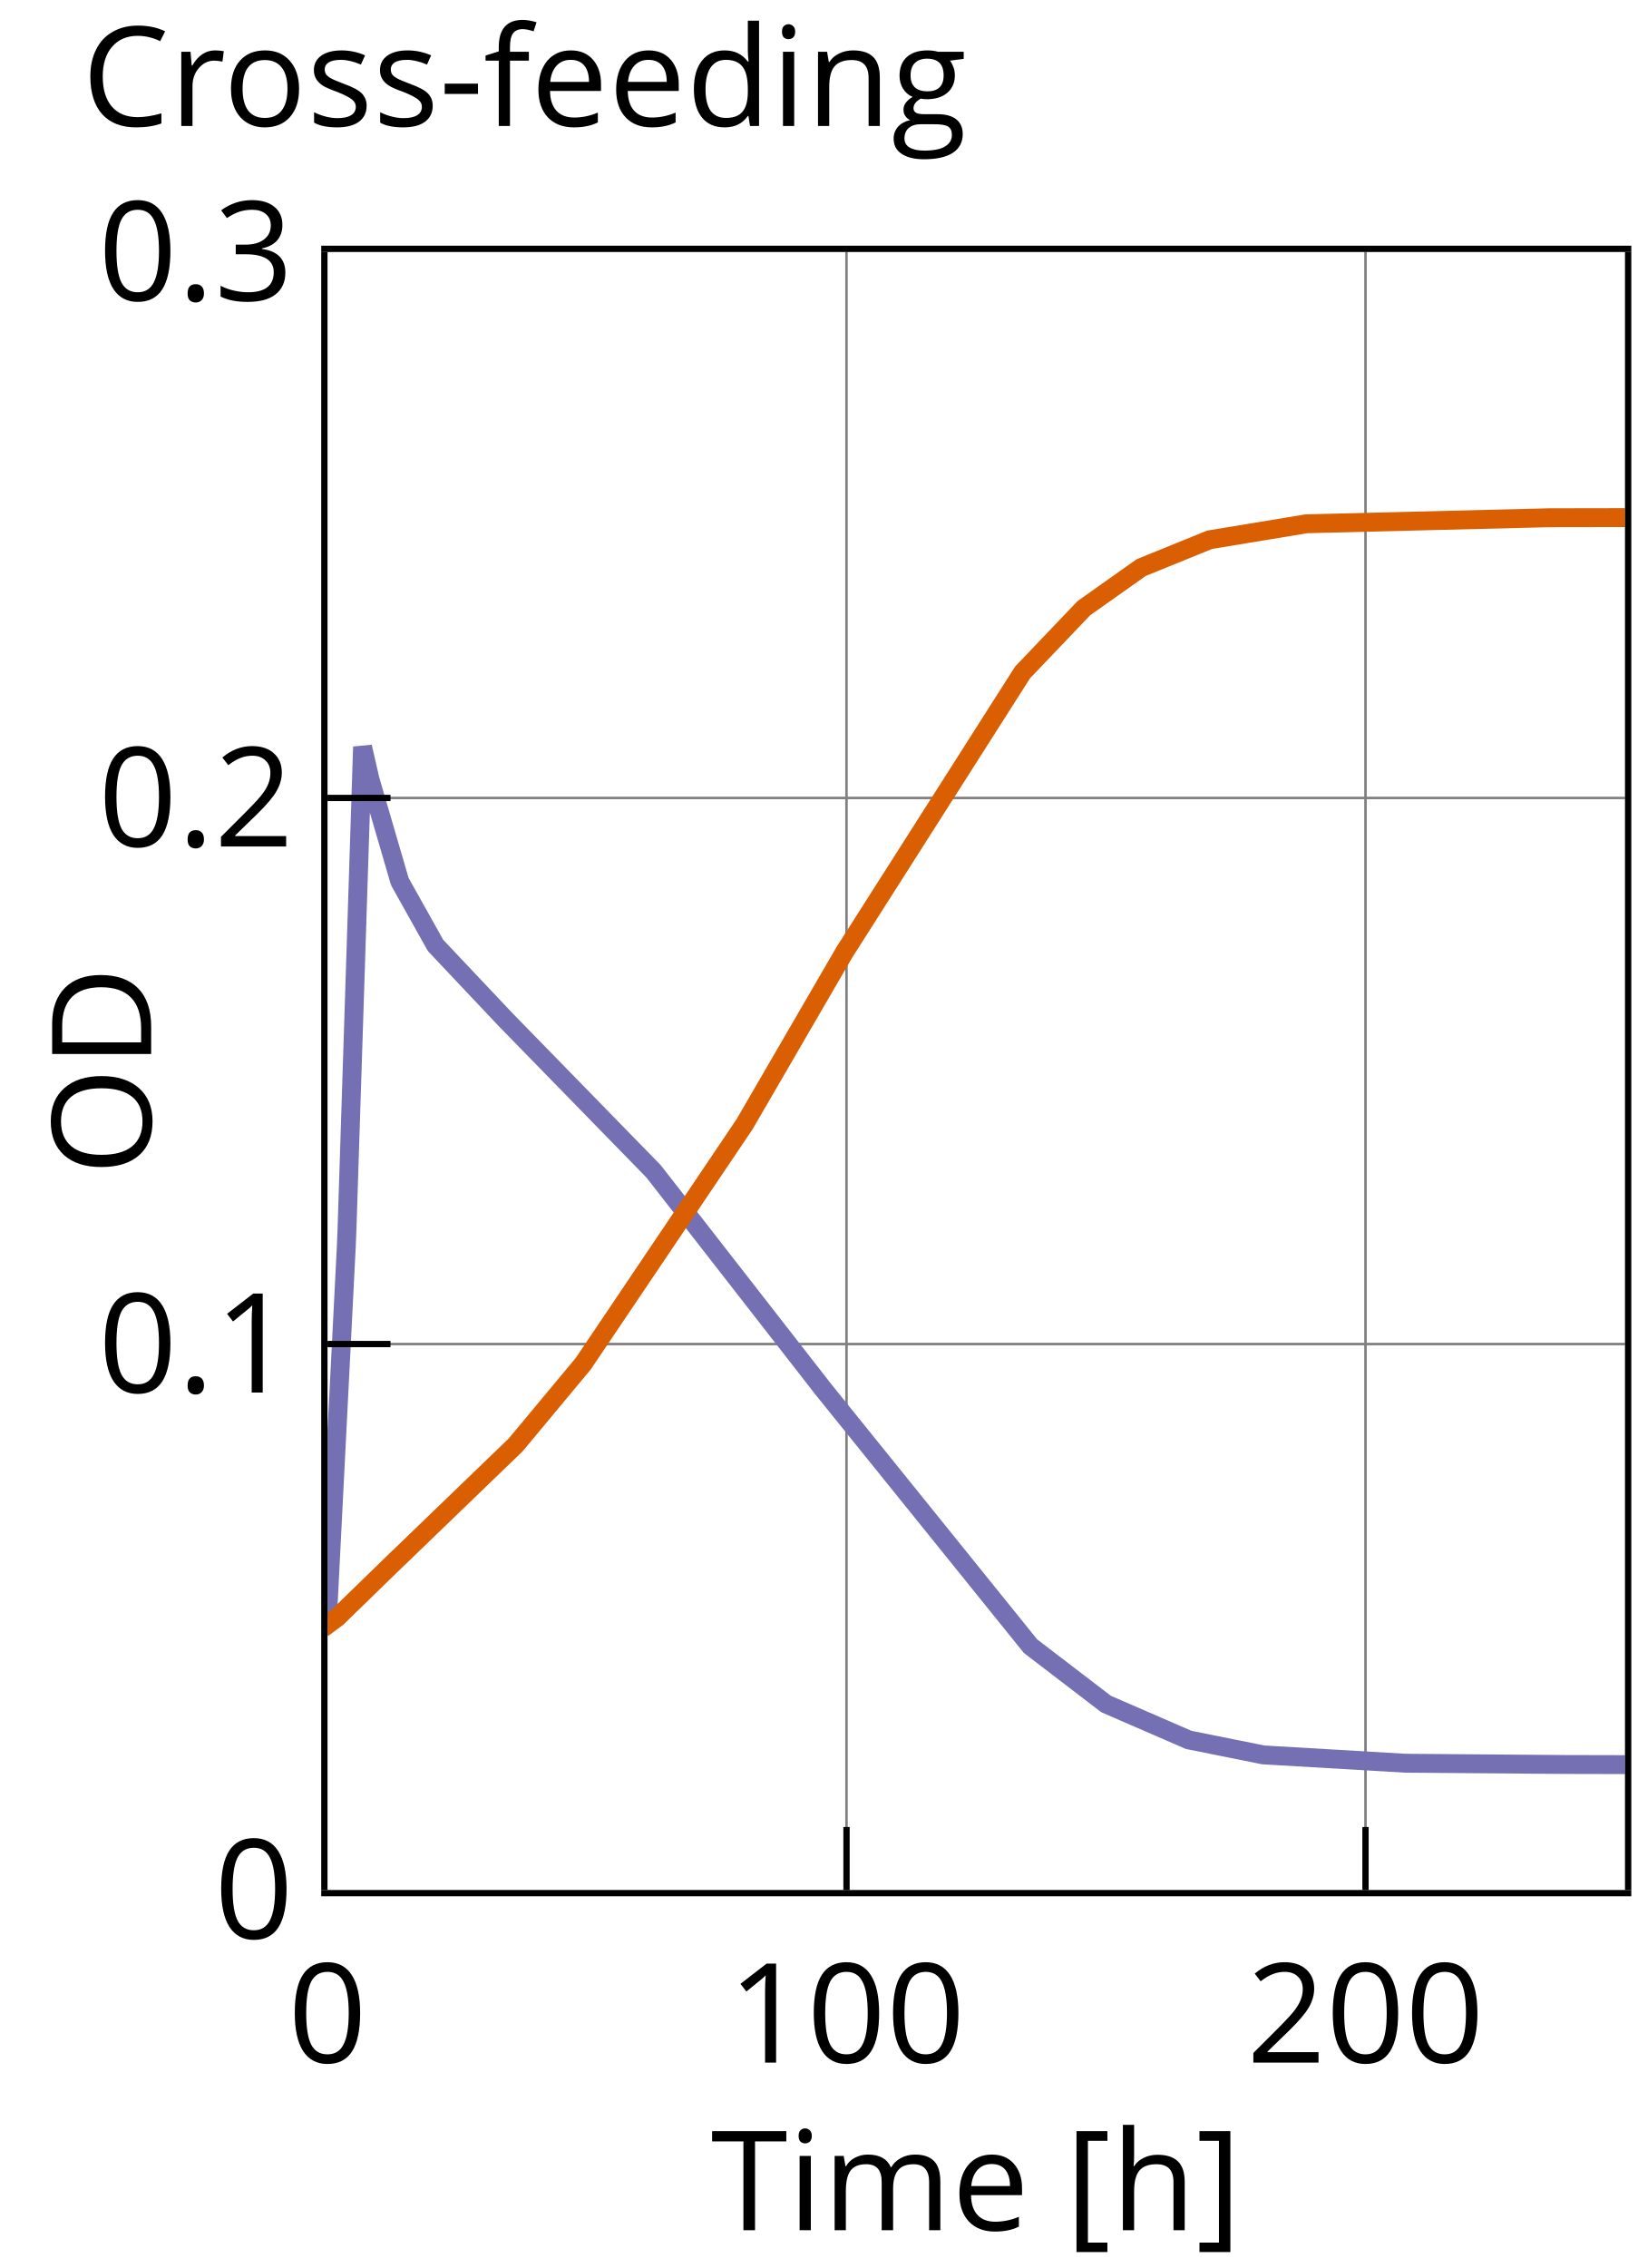
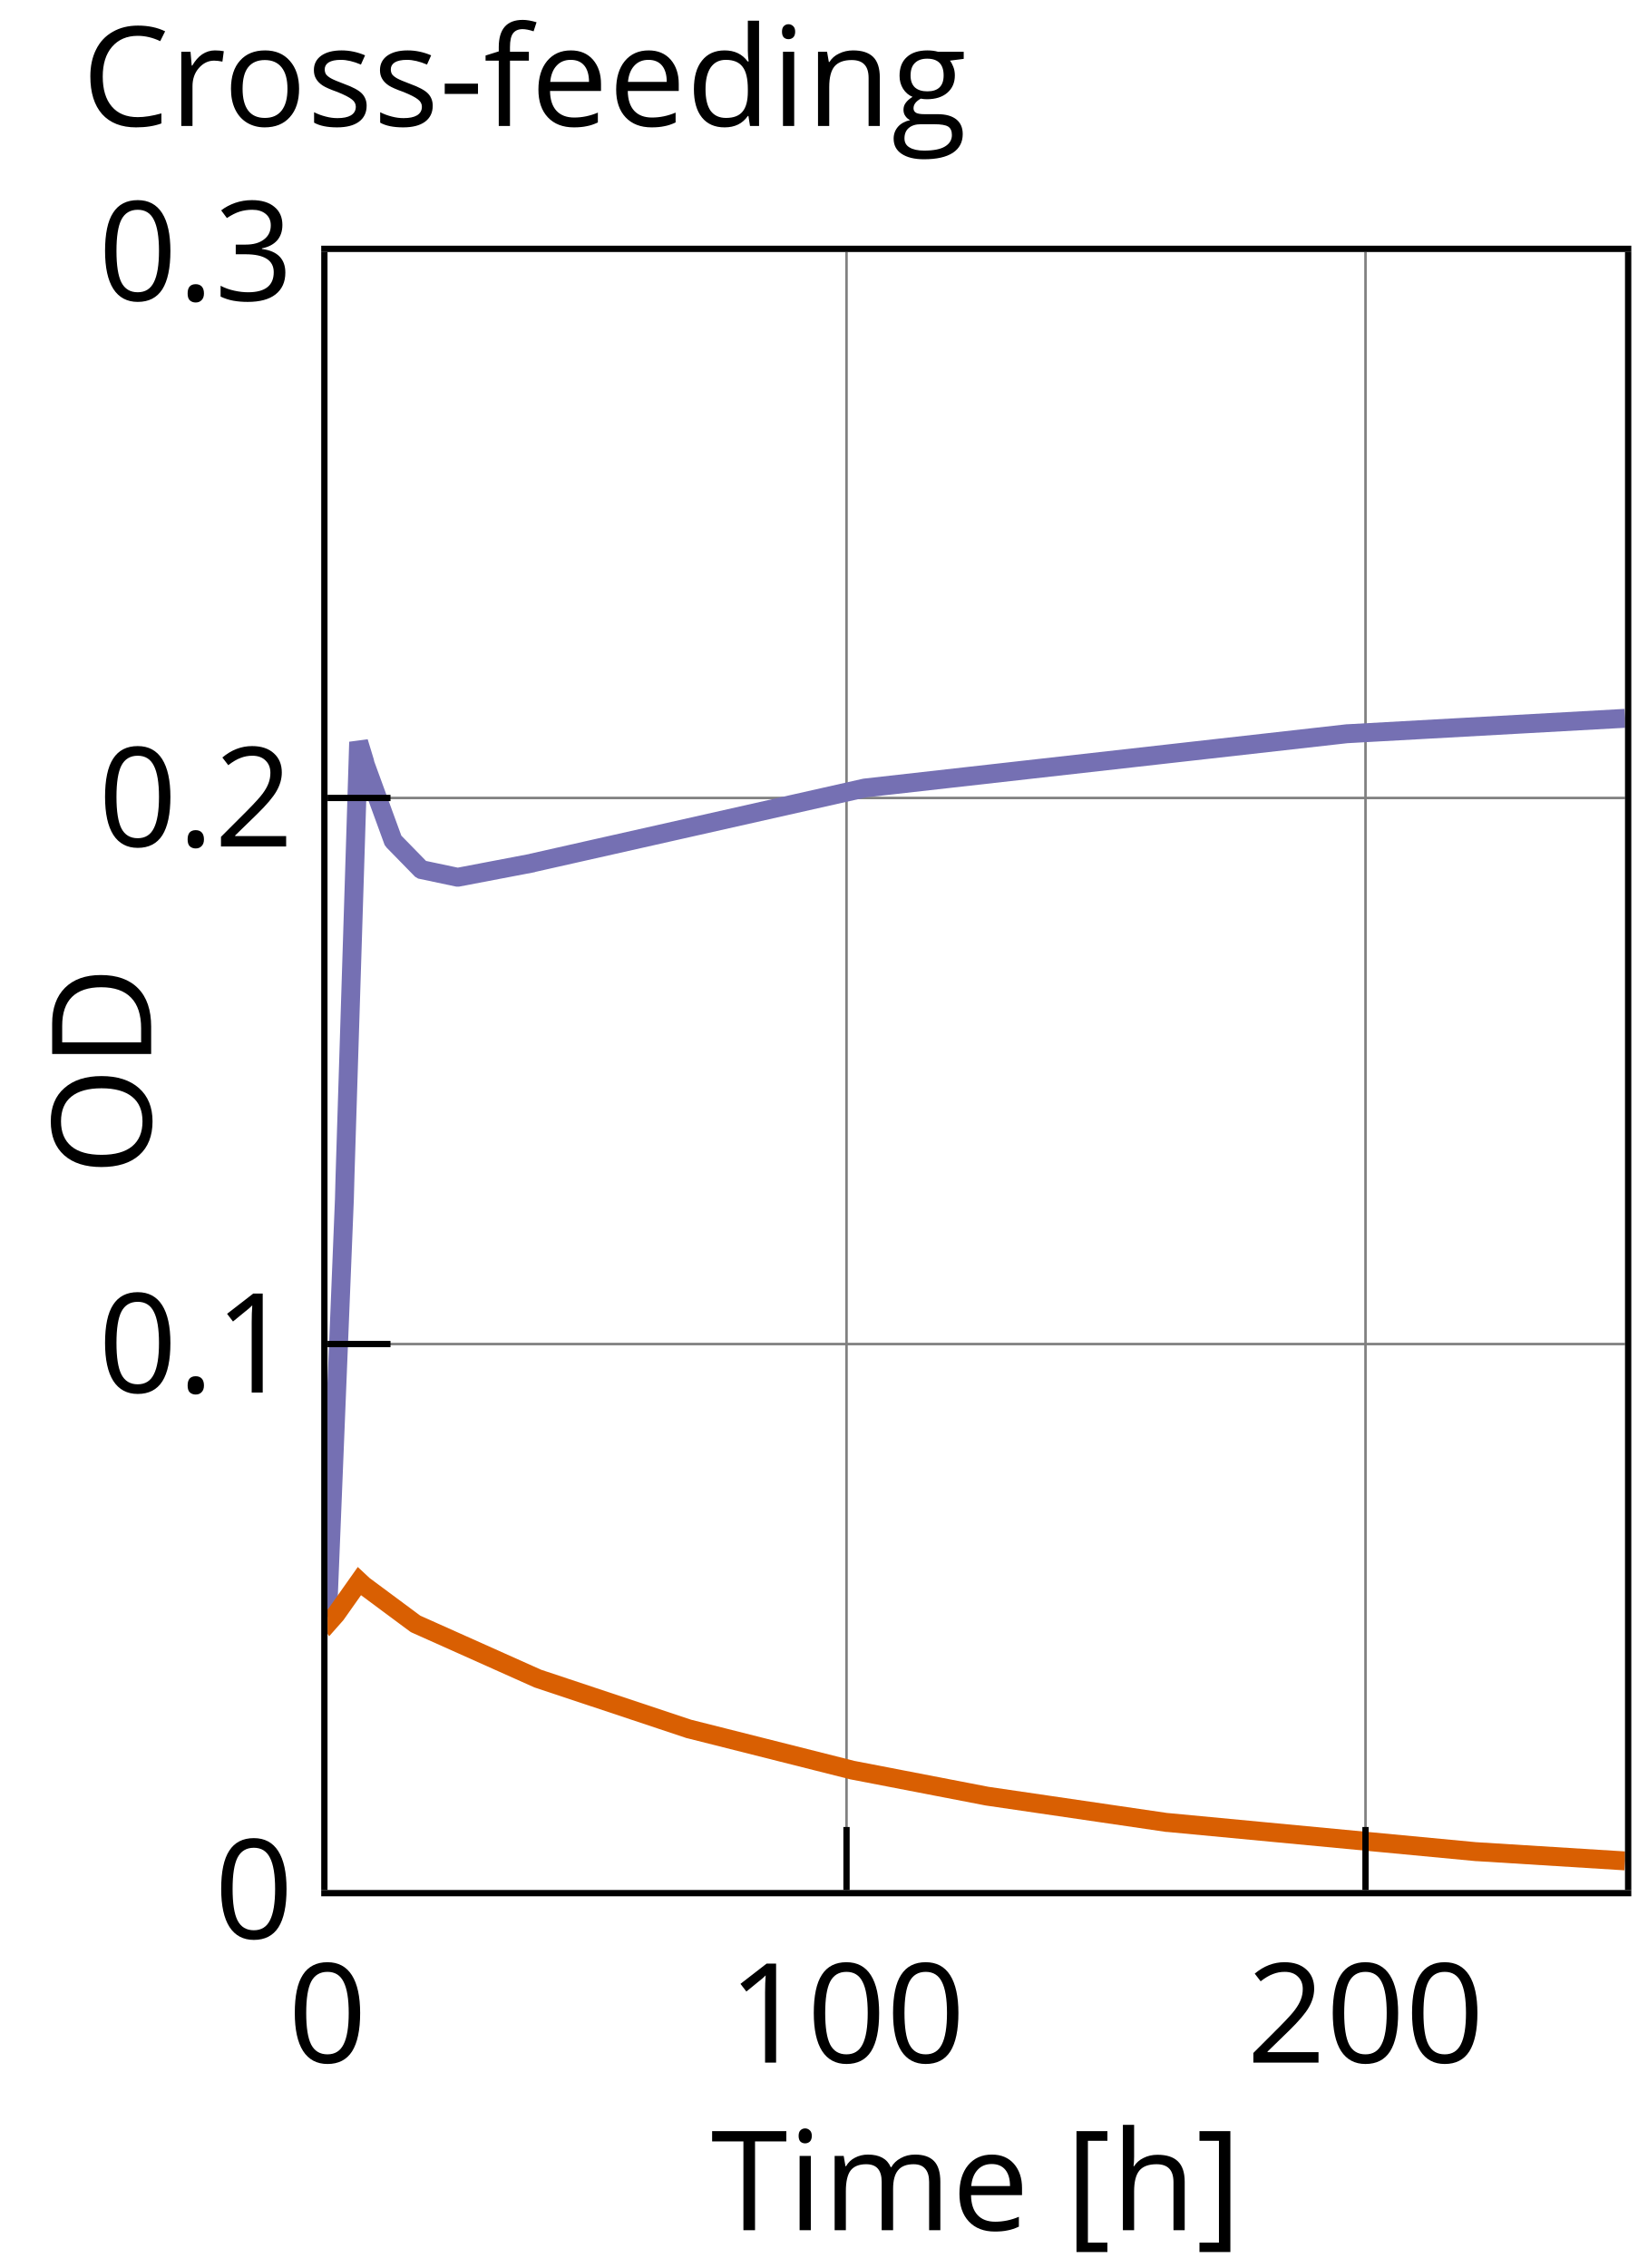
<svg xmlns="http://www.w3.org/2000/svg" class="main-svg" width="130" height="180" style="" viewBox="0 0 130 180">
  <rect x="0" y="0" width="130" height="180" style="fill: rgb(255, 255, 255); fill-opacity: 1;" />
-   <defs id="defs-693f75">
+   <defs id="defs-620d08">
    <g class="clips">
-       <clipPath id="clip693f75xyplot" class="plotclip">
+       <clipPath id="clip620d08xyplot" class="plotclip">
        <rect width="103" height="130" />
      </clipPath>
-       <clipPath class="axesclip" id="clip693f75x">
+       <clipPath class="axesclip" id="clip620d08x">
        <rect x="26" y="0" width="103" height="180" />
      </clipPath>
-       <clipPath class="axesclip" id="clip693f75y">
+       <clipPath class="axesclip" id="clip620d08y">
        <rect x="0" y="20" width="130" height="130" />
      </clipPath>
-       <clipPath class="axesclip" id="clip693f75xy">
+       <clipPath class="axesclip" id="clip620d08xy">
        <rect x="26" y="20" width="103" height="130" />
      </clipPath>
    </g>
    <g class="gradients" />
    <g class="patterns" />
  </defs>
  <g class="bglayer" />
  <g class="layer-below">
    <g class="imagelayer" />
    <g class="shapelayer" />
  </g>
  <g class="cartesianlayer">
    <g class="subplot xy">
      <g class="layer-subplot">
        <g class="shapelayer" />
        <g class="imagelayer" />
      </g>
      <g class="minor-gridlayer">
        <g class="x" />
        <g class="y" />
      </g>
      <g class="gridlayer">
        <g class="x">
          <path class="xgrid crisp" transform="translate(67.2,0)" d="M0,20v130" style="stroke: rgb(128, 128, 128); stroke-opacity: 1; stroke-width: 0.2px;" />
          <path class="xgrid crisp" transform="translate(108.4,0)" d="M0,20v130" style="stroke: rgb(128, 128, 128); stroke-opacity: 1; stroke-width: 0.2px;" />
        </g>
        <g class="y">
          <path class="ygrid crisp" transform="translate(0,106.67)" d="M26,0h103" style="stroke: rgb(128, 128, 128); stroke-opacity: 1; stroke-width: 0.2px;" />
          <path class="ygrid crisp" transform="translate(0,63.33)" d="M26,0h103" style="stroke: rgb(128, 128, 128); stroke-opacity: 1; stroke-width: 0.2px;" />
        </g>
      </g>
      <g class="zerolinelayer" />
      <g class="layer-between">
        <g class="shapelayer" />
        <g class="imagelayer" />
      </g>
      <path class="xlines-below" />
      <path class="ylines-below" />
      <g class="overlines-below" />
      <g class="xaxislayer-below" />
      <g class="yaxislayer-below" />
      <g class="overaxes-below" />
      <g class="overplot">
-         <g class="xy" transform="translate(26,20)" clip-path="url(#clip693f75xyplot)">
+         <g class="xy" transform="translate(26,20)" clip-path="url(#clip620d08xyplot)">
          <g class="scatterlayer mlayer">
-             <g class="trace scatter trace8753e9" style="stroke-miterlimit: 2; opacity: 1;">
+             <g class="trace scatter trace1260c6" style="stroke-miterlimit: 2; opacity: 1;">
              <g class="fills" />
              <g class="errorbars" />
              <g class="lines">
-                 <path class="js-line" d="M0,108.33L1.49,78.94L1.55,77.45L2.78,39.27L3.3,41.54L3.35,41.78L5.72,49.9L5.77,50.02L8.55,54.99L8.6,55.06L14.17,60.96L14.22,61.01L25.87,72.95L25.92,73.01L39.21,90.07L39.26,90.14L55.8,110.64L55.85,110.68L61.78,115.22L61.83,115.25L68.37,118.09L68.43,118.1L74.3,119.28L74.35,119.28L85.58,119.94L85.64,119.94L98.41,120.04L98.47,120.04L103,120.05" style="vector-effect: none; fill: none; stroke: rgb(117, 112, 179); stroke-opacity: 1; stroke-width: 1.5px; opacity: 1;" />
+                 <path class="js-line" d="M0,108.33L1.34,75.17L1.39,73.3L2.47,38.89L2.94,40.43L2.99,40.65L5.2,46.7L5.26,46.78L7.42,48.99L7.47,49.02L10.31,49.62L10.36,49.62L16.23,48.5L16.28,48.48L42.61,42.55L42.66,42.54L80.95,38.23L81,38.23L103,37.01" style="vector-effect: none; fill: none; stroke: rgb(117, 112, 179); stroke-opacity: 1; stroke-width: 1.5px; opacity: 1;" />
              </g>
              <g class="points" />
              <g class="text" />
            </g>
-             <g class="trace scatter trace8e7239" style="stroke-miterlimit: 2; opacity: 1;">
+             <g class="trace scatter trace64fadf" style="stroke-miterlimit: 2; opacity: 1;">
              <g class="fills" />
              <g class="errorbars" />
              <g class="lines">
-                 <path class="js-line" d="M0,108.33L0.26,108.75L0.77,108.37L0.82,108.32L5.62,103.65L5.67,103.61L14.94,94.67L14.99,94.61L20.25,88.29L20.3,88.23L33.13,69.19L33.18,69.1L40.96,55.7L41.01,55.61L55.18,33.36L55.24,33.3L60.03,28.28L60.08,28.24L64.56,25.07L64.61,25.04L70.02,22.84L70.08,22.83L77.65,21.58L77.7,21.57L97.02,21.09L97.07,21.09L103,21.08" style="vector-effect: none; fill: none; stroke: rgb(217, 95, 2); stroke-opacity: 1; stroke-width: 1.5px; opacity: 1;" />
+                 <path class="js-line" d="M0,108.33L0.21,108.64L0.67,108.12L0.72,108.05L2.52,105.5L2.83,105.79L2.89,105.84L6.96,108.86L7.01,108.89L16.69,113.22L16.75,113.24L28.7,117.22L28.75,117.23L41.68,120.49L41.74,120.5L52.3,122.54L52.35,122.55L66.62,124.64L66.67,124.64L91.2,126.96L91.25,126.96L103,127.69" style="vector-effect: none; fill: none; stroke: rgb(217, 95, 2); stroke-opacity: 1; stroke-width: 1.5px; opacity: 1;" />
              </g>
              <g class="points" />
              <g class="text" />
            </g>
          </g>
        </g>
      </g>
      <g class="zerolinelayer-above" />
      <path class="xlines-above crisp" d="M25.5,150.25H129.5M25.5,19.75H129.5" style="fill: none; stroke-width: 0.5px; stroke: rgb(0, 0, 0); stroke-opacity: 1;" />
      <path class="ylines-above crisp" d="M25.75,20V150M129.25,20V150" style="fill: none; stroke-width: 0.5px; stroke: rgb(0, 0, 0); stroke-opacity: 1;" />
      <g class="overlines-above" />
      <g class="xaxislayer-above">
        <path class="xtick ticks crisp" d="M0,150v-5" transform="translate(67.2,0)" style="stroke: rgb(0, 0, 0); stroke-opacity: 1; stroke-width: 0.5px;" />
        <path class="xtick ticks crisp" d="M0,150v-5" transform="translate(108.4,0)" style="stroke: rgb(0, 0, 0); stroke-opacity: 1; stroke-width: 0.5px;" />
        <g class="xtick">
          <text text-anchor="middle" x="0" y="163.7" transform="translate(26,0)" style="font-family: 'Open Sans', verdana, arial, sans-serif; font-size: 11px; fill: rgb(0, 0, 0); fill-opacity: 1; white-space: pre;">0</text>
        </g>
        <g class="xtick">
          <text text-anchor="middle" x="0" y="163.7" style="font-family: 'Open Sans', verdana, arial, sans-serif; font-size: 11px; fill: rgb(0, 0, 0); fill-opacity: 1; white-space: pre;" transform="translate(67.2,0)">100</text>
        </g>
        <g class="xtick">
          <text text-anchor="middle" x="0" y="163.7" style="font-family: 'Open Sans', verdana, arial, sans-serif; font-size: 11px; fill: rgb(0, 0, 0); fill-opacity: 1; white-space: pre;" transform="translate(108.4,0)">200</text>
        </g>
      </g>
      <g class="yaxislayer-above">
        <path class="ytick ticks crisp" d="M26,0h5" transform="translate(0,106.67)" style="stroke: rgb(0, 0, 0); stroke-opacity: 1; stroke-width: 0.5px;" />
        <path class="ytick ticks crisp" d="M26,0h5" transform="translate(0,63.33)" style="stroke: rgb(0, 0, 0); stroke-opacity: 1; stroke-width: 0.5px;" />
        <g class="ytick">
          <text text-anchor="end" x="23.3" y="3.85" transform="translate(0,150)" style="font-family: 'Open Sans', verdana, arial, sans-serif; font-size: 11px; fill: rgb(0, 0, 0); fill-opacity: 1; white-space: pre;">0</text>
        </g>
        <g class="ytick">
          <text text-anchor="end" x="23.3" y="3.85" style="font-family: 'Open Sans', verdana, arial, sans-serif; font-size: 11px; fill: rgb(0, 0, 0); fill-opacity: 1; white-space: pre;" transform="translate(0,106.67)">0.1</text>
        </g>
        <g class="ytick">
          <text text-anchor="end" x="23.3" y="3.85" style="font-family: 'Open Sans', verdana, arial, sans-serif; font-size: 11px; fill: rgb(0, 0, 0); fill-opacity: 1; white-space: pre;" transform="translate(0,63.33)">0.2</text>
        </g>
        <g class="ytick">
          <text text-anchor="end" x="23.3" y="3.85" style="font-family: 'Open Sans', verdana, arial, sans-serif; font-size: 11px; fill: rgb(0, 0, 0); fill-opacity: 1; white-space: pre;" transform="translate(0,20)">0.3</text>
        </g>
      </g>
      <g class="overaxes-above" />
    </g>
  </g>
  <g class="polarlayer" />
  <g class="smithlayer" />
  <g class="ternarylayer" />
  <g class="geolayer" />
  <g class="funnelarealayer" />
  <g class="pielayer" />
  <g class="iciclelayer" />
  <g class="treemaplayer" />
  <g class="sunburstlayer" />
  <g class="glimages" />
-   <defs id="topdefs-693f75">
+   <defs id="topdefs-620d08">
    <g class="clips" />
  </defs>
  <g class="layer-above">
    <g class="imagelayer" />
    <g class="shapelayer" />
  </g>
  <g class="infolayer">
    <g class="g-gtitle">
      <text class="gtitle" x="6.5" y="10" text-anchor="start" dy="0em" style="opacity: 1; font-family: 'Open Sans', verdana, arial, sans-serif; font-size: 11px; fill: rgb(0, 0, 0); fill-opacity: 1; white-space: pre;">Cross-feeding</text>
    </g>
    <g class="g-xtitle" transform="translate(0,2.849805)">
      <text class="xtitle" x="77.5" y="174.15" text-anchor="middle" style="opacity: 1; font-family: 'Open Sans', verdana, arial, sans-serif; font-size: 11px; fill: rgb(0, 0, 0); fill-opacity: 1; white-space: pre;">Time [h]</text>
    </g>
    <g class="g-ytitle" transform="translate(7.81543,0)">
      <text class="ytitle" transform="rotate(-90,4.18418,85)" x="4.184" y="85" text-anchor="middle" style="opacity: 1; font-family: 'Open Sans', verdana, arial, sans-serif; font-size: 11px; fill: rgb(0, 0, 0); fill-opacity: 1; white-space: pre;">OD</text>
    </g>
  </g>
</svg>
